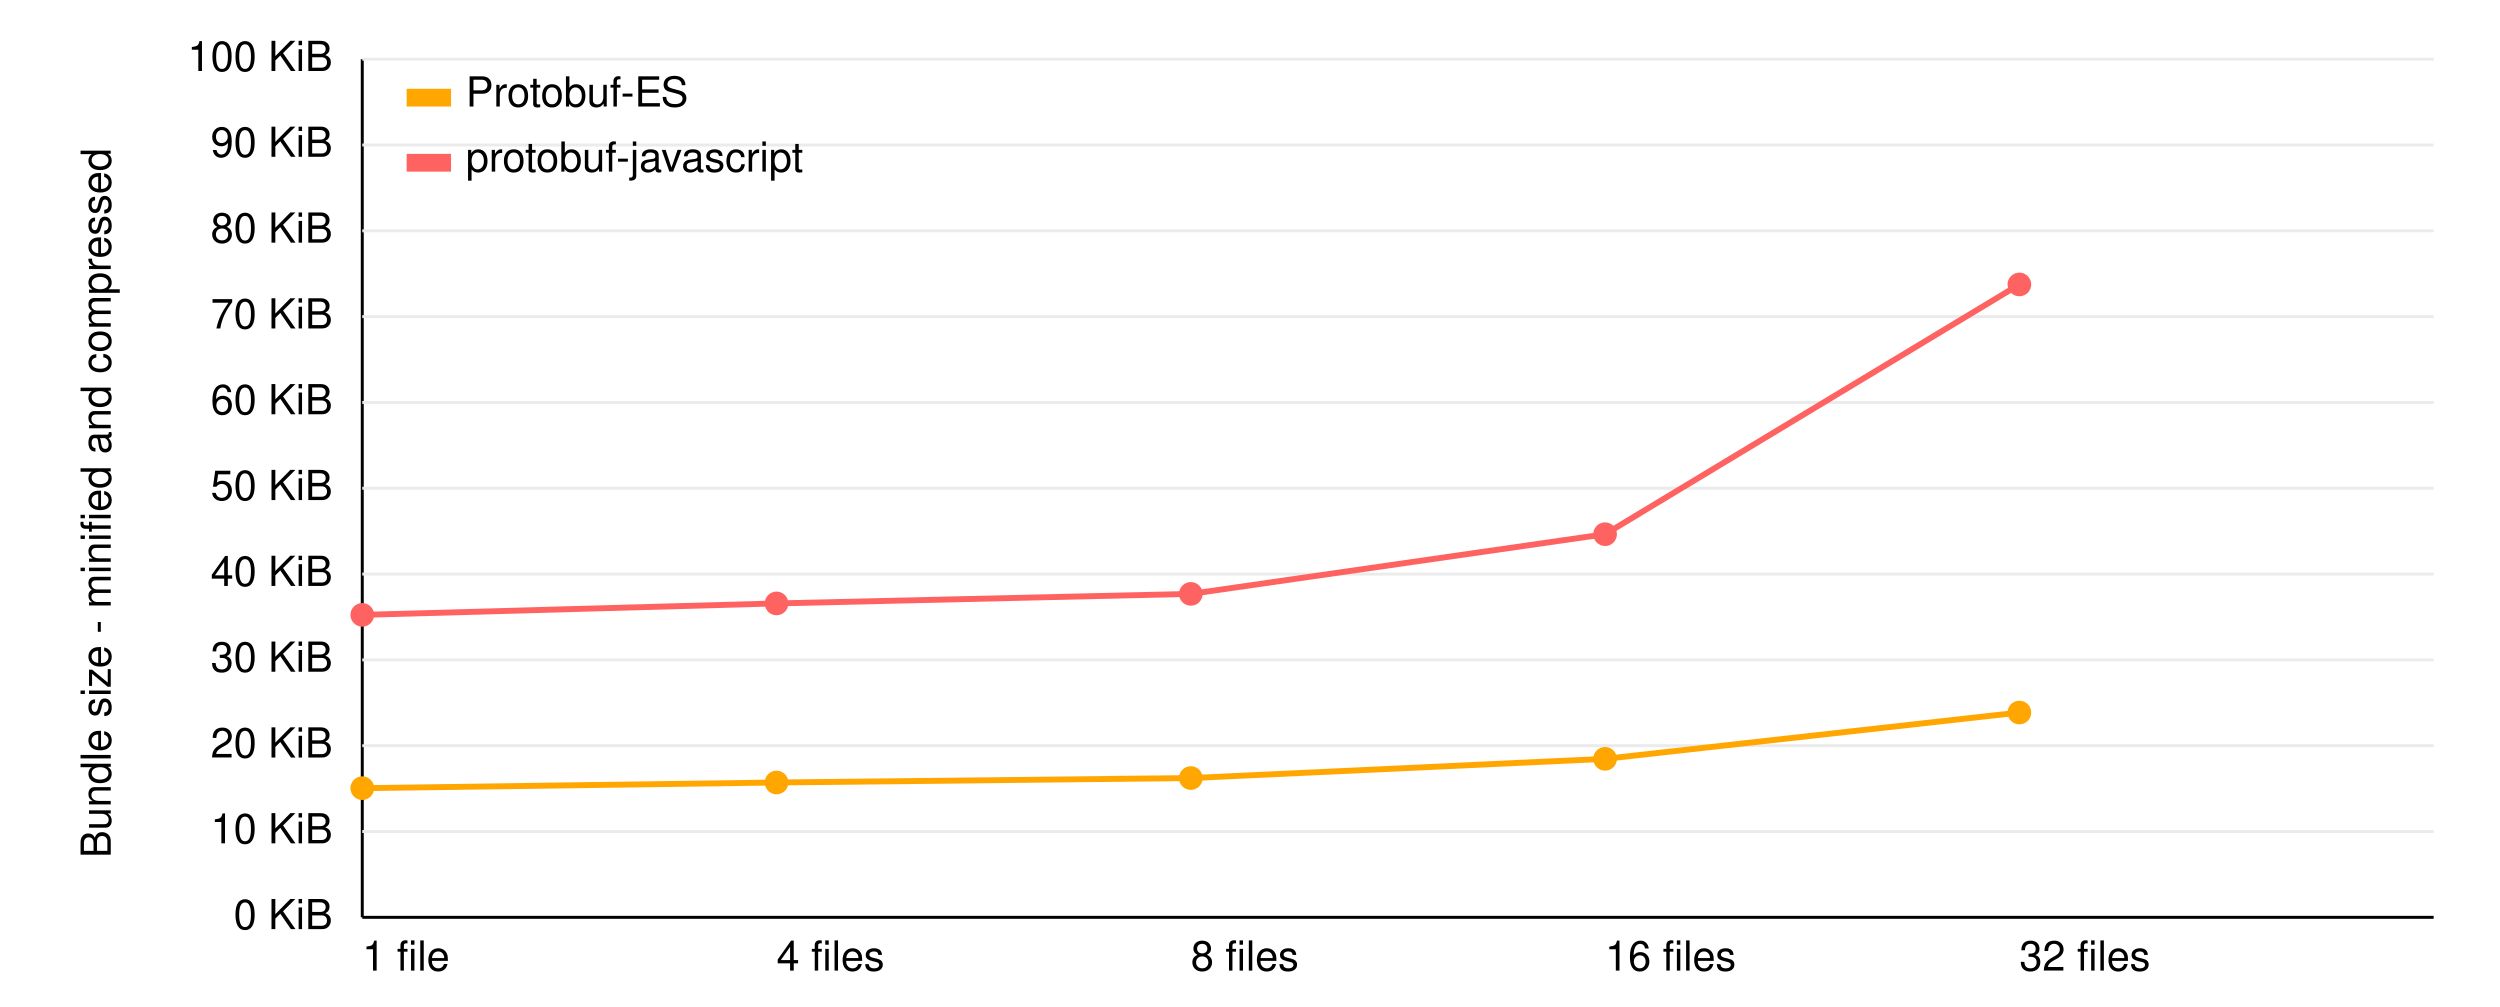
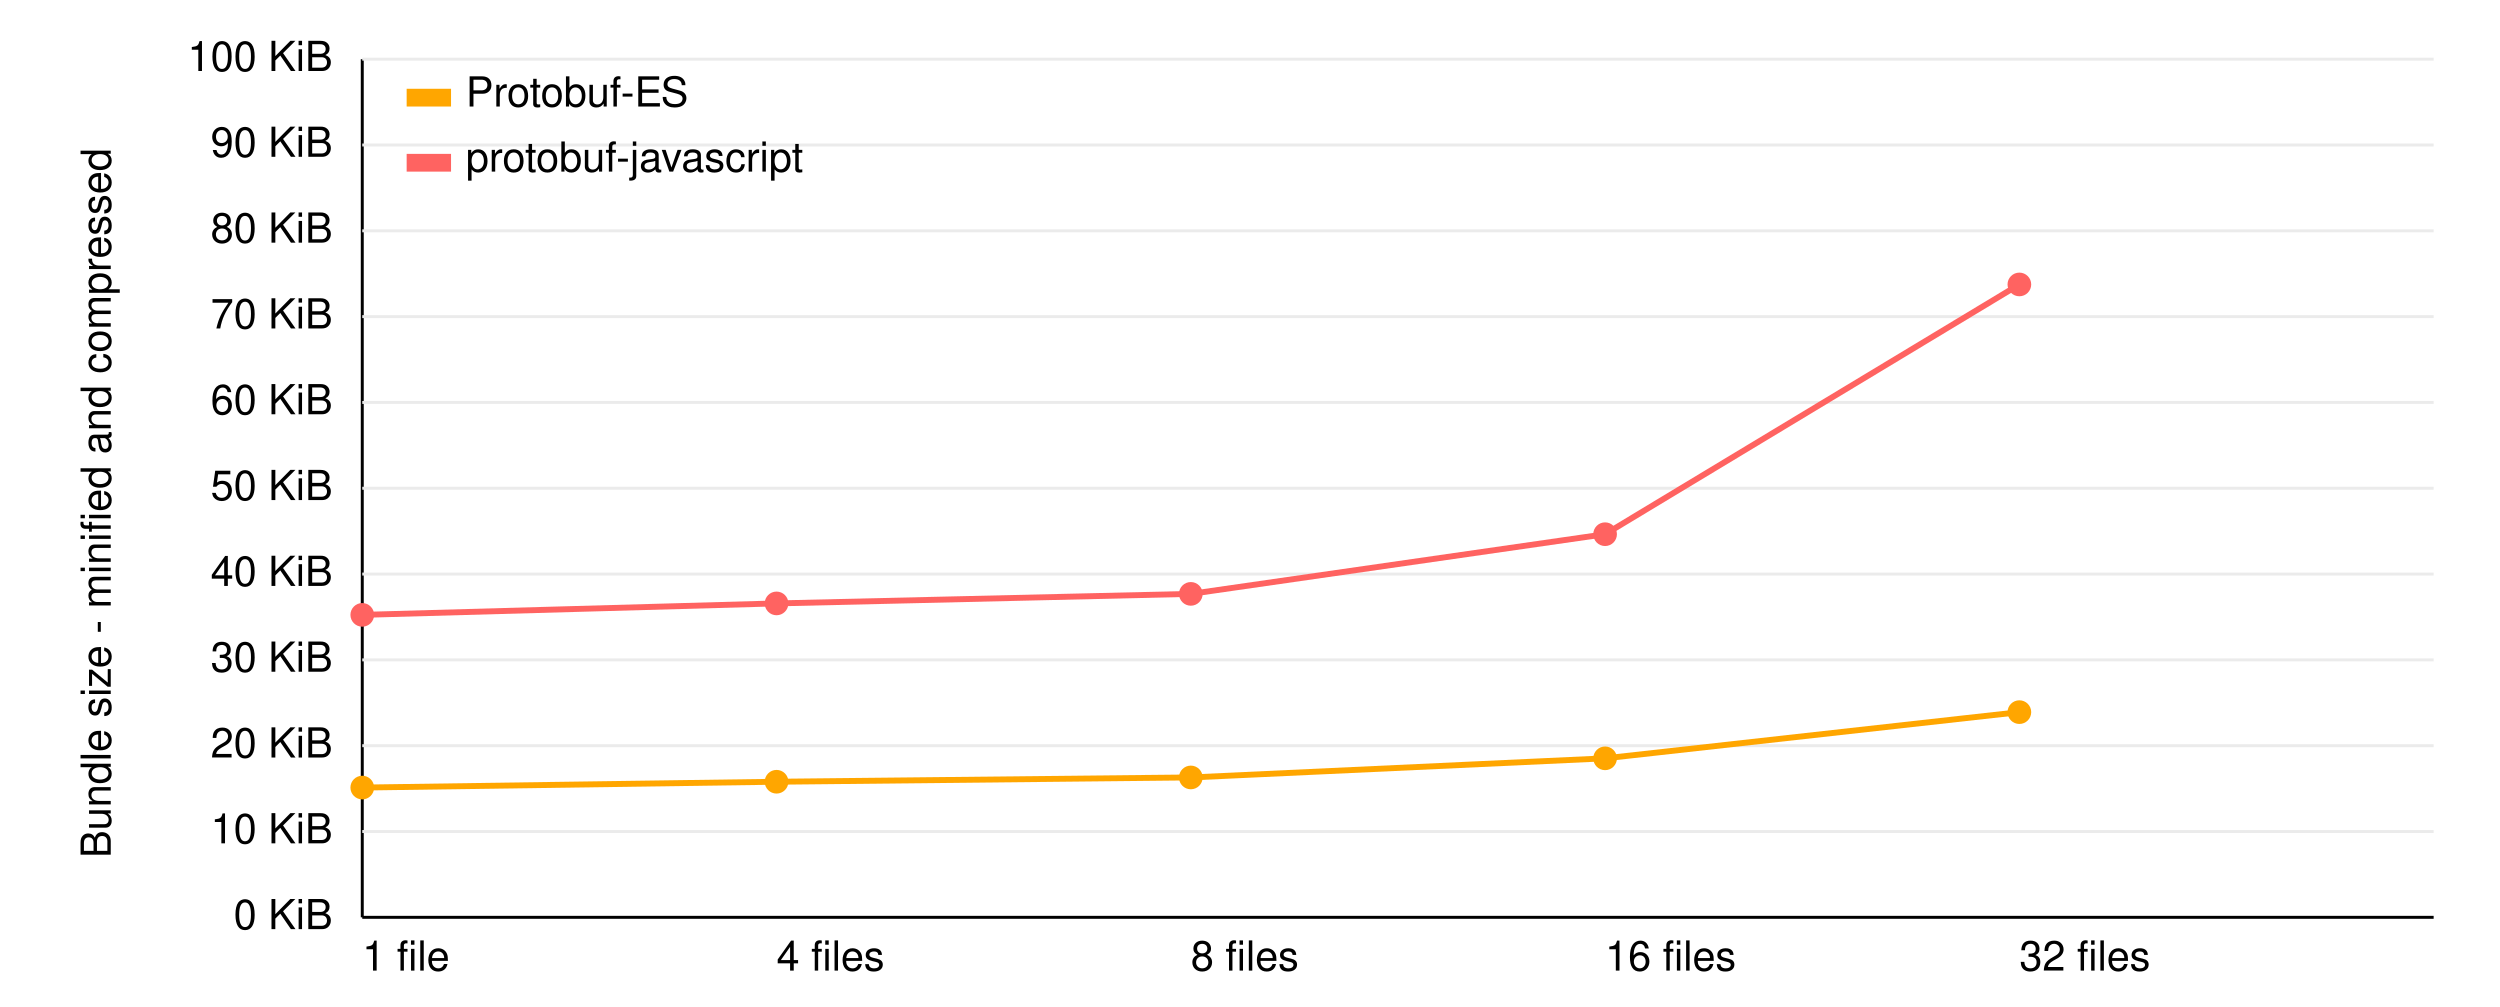
<svg xmlns="http://www.w3.org/2000/svg" version="1.1" width="820px" height="330px" viewBox="0 0 820 340" class="chart">
  <style>
      
      text {
        font: 14px Verdana, Helvetica, Arial, sans-serif;
      }
      
    </style>
  <g transform="translate(110,310)">
    <line y1="0" x2="700" stroke="black" />
    <text x="0" y="18" text-anchor="start">1 file</text>
    <text x="140" y="18" text-anchor="start">4 files</text>
    <text x="280" y="18" text-anchor="start">8 files</text>
    <text x="420" y="18" text-anchor="start">16 files</text>
    <text x="560" y="18" text-anchor="start">32 files</text>
  </g>
  <g transform="translate(110, 20)">
    <line x1="0" x2="0" y1="0" y2="290" stroke="black" />
    <g transform="rotate(-90), translate(-150,-85)">
      <text text-anchor="middle">Bundle size - minified and compressed</text>
    </g>
    <text x="-10" y="4" text-anchor="end">100 KiB</text>
    <line x1="0" x2="700" y1="0" y2="0" stroke="#ebebeb" />
    <text x="-10" y="33" text-anchor="end">90 KiB</text>
    <line x1="0" x2="700" y1="29" y2="29" stroke="#ebebeb" />
    <text x="-10" y="62" text-anchor="end">80 KiB</text>
    <line x1="0" x2="700" y1="58" y2="58" stroke="#ebebeb" />
    <text x="-10" y="91" text-anchor="end">70 KiB</text>
    <line x1="0" x2="700" y1="87" y2="87" stroke="#ebebeb" />
    <text x="-10" y="120" text-anchor="end">60 KiB</text>
    <line x1="0" x2="700" y1="116" y2="116" stroke="#ebebeb" />
    <text x="-10" y="149" text-anchor="end">50 KiB</text>
    <line x1="0" x2="700" y1="145" y2="145" stroke="#ebebeb" />
    <text x="-10" y="178" text-anchor="end">40 KiB</text>
    <line x1="0" x2="700" y1="174" y2="174" stroke="#ebebeb" />
    <text x="-10" y="207" text-anchor="end">30 KiB</text>
    <line x1="0" x2="700" y1="203" y2="203" stroke="#ebebeb" />
    <text x="-10" y="236" text-anchor="end">20 KiB</text>
    <line x1="0" x2="700" y1="232" y2="232" stroke="#ebebeb" />
    <text x="-10" y="265" text-anchor="end">10 KiB</text>
    <line x1="0" x2="700" y1="261" y2="261" stroke="#ebebeb" />
    <text x="-10" y="294" text-anchor="end">0 KiB</text>
  </g>
  <g transform="translate(110, 20)">
-     <polyline fill="none" stroke="#ffa600" stroke-width="2" points="0,246.347 140,244.438 280,242.934 420,236.438 560,220.794">
+     <polyline fill="none" stroke="#ffa600" stroke-width="2" points="0,246.149 140,244.181 280,242.731 420,236.268 560,220.658">
    </polyline>
-     <circle cx="0" cy="246.347" r="4" fill="#ffa600" />
-     <circle cx="140" cy="244.438" r="4" fill="#ffa600" />
-     <circle cx="280" cy="242.934" r="4" fill="#ffa600" />
-     <circle cx="420" cy="236.438" r="4" fill="#ffa600" />
-     <circle cx="560" cy="220.794" r="4" fill="#ffa600" />
+     <circle cx="0" cy="246.149" r="4" fill="#ffa600" />
+     <circle cx="140" cy="244.181" r="4" fill="#ffa600" />
+     <circle cx="280" cy="242.731" r="4" fill="#ffa600" />
+     <circle cx="420" cy="236.268" r="4" fill="#ffa600" />
+     <circle cx="560" cy="220.658" r="4" fill="#ffa600" />
  </g>
  <g transform="translate(110, 20)">
    <polyline fill="none" stroke="#ff6361" stroke-width="2" points="0,187.789 140,183.918 280,180.695 420,160.528 560,76.125">
    </polyline>
    <circle cx="0" cy="187.789" r="4" fill="#ff6361" />
    <circle cx="140" cy="183.918" r="4" fill="#ff6361" />
    <circle cx="280" cy="180.695" r="4" fill="#ff6361" />
    <circle cx="420" cy="160.528" r="4" fill="#ff6361" />
    <circle cx="560" cy="76.125" r="4" fill="#ff6361" />
  </g>
  <g transform="translate(125, 30)">
    <g transform="translate(0, 0)">
      <rect width="15" height="6" fill="#ffa600" />
      <text x="20" y="6">Protobuf-ES</text>
    </g>
    <g transform="translate(0, 22)">
      <rect width="15" height="6" fill="#ff6361" />
      <text x="20" y="6">protobuf-javascript</text>
    </g>
  </g>
</svg>
